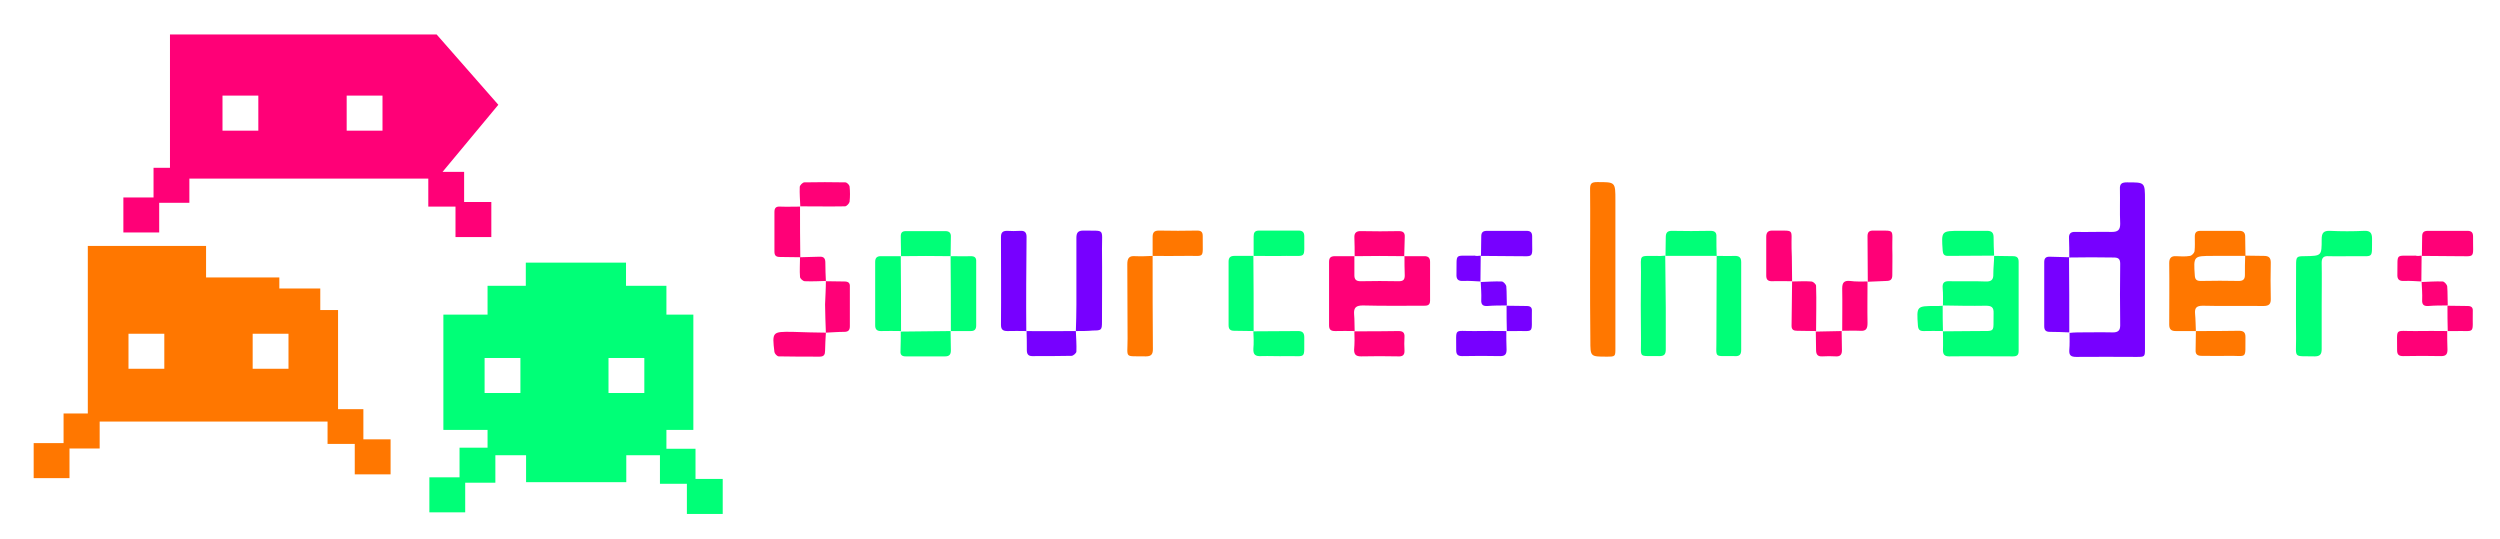
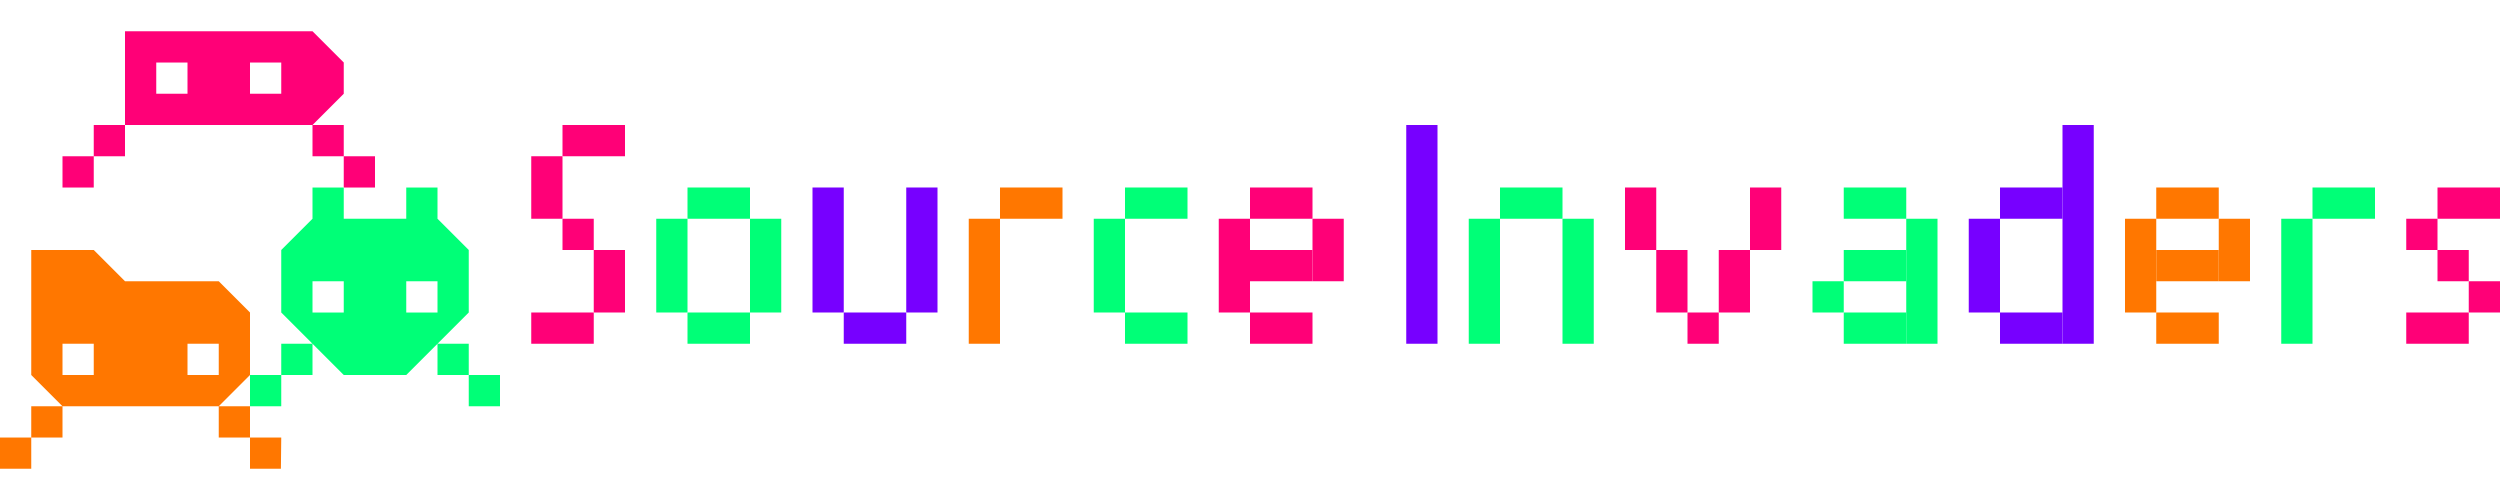
- <svg xmlns="http://www.w3.org/2000/svg" version="1.1" id="a264dbb6-bf50-445d-8443-42136802e1f3" x="0px" y="0px" viewBox="0 0 928.1 200" style="enable-background:new 0 0 928.1 200;" xml:space="preserve">
+ <svg xmlns="http://www.w3.org/2000/svg" version="1.1" id="a264dbb6-bf50-445d-8443-42136802e1f3" x="0px" y="0px" viewBox="0 0 720 144" style="enable-background:new 0 0 720 144;" xml:space="preserve">
  <style type="text/css">
- 	.st0{fill:#7700FF;}
- 	.st1{fill:#FF7700;}
+ 	.st0{fill:#FF7700;}
+ 	.st1{fill:#FF0077;}
	.st2{fill:#00FF77;}
- 	.st3{fill:#FF0077;}
+ 	.st3{fill:#7700FF;}
</style>
-   <path class="st0" d="M768.2,95.6c0-2.4,0-4.8-0.1-7.2c-0.1-1.7,0.7-2.4,2.4-2.3c4.5,0.1,9-0.1,13.5,0c2.2,0,3.1-0.7,3.1-3  c-0.2-4.3,0-8.6-0.1-12.9c-0.1-2,0.7-2.5,2.6-2.5c6.7,0,6.7-0.1,6.7,6.6c0,18.3,0,36.7,0,55c0,3.2,0,3.2-3.3,3.2  c-7.4,0-14.8-0.1-22.2,0c-2,0-2.7-0.6-2.6-2.5c0.2-2.1,0.1-4.3,0.1-6.5l-0.1,0.1c1-0.1,2-0.2,3-0.2c4.4,0,8.8-0.1,13.2,0  c1.9,0,2.7-0.7,2.7-2.6c-0.1-7.6-0.1-15.3,0-22.9c0-1.8-0.7-2.3-2.4-2.3C779.1,95.5,773.7,95.5,768.2,95.6L768.2,95.6z" />
-   <path class="st1" d="M815.2,122.9c-2.5,0-5,0-7.5,0c-1.7,0-2.4-0.7-2.4-2.4c0-7.6,0.1-15.3,0-22.9c0-1.8,0.8-2.6,2.5-2.5  s3.5,0.2,5.2-0.1c0.7-0.1,1.6-1.1,1.7-1.7c0.2-1.8,0.1-3.6,0.1-5.5c0-1.4,0.5-2.1,2.1-2.1c4.8,0,9.6,0,14.5,0c1.5,0,2.1,0.8,2.1,2.1  c0,2.4,0.1,4.8,0.1,7.2c-4,0-8,0-12,0c-7.3,0-7.3,0-6.8,7.3c0.1,1.5,0.7,2,2.2,2c4.7-0.1,9.5-0.1,14.2,0c1.6,0,2.2-0.7,2.2-2.2  c0-2.4,0-4.8,0.1-7.2c2.3,0,4.6,0.1,7,0.1c1.8,0,2.5,0.7,2.5,2.5c-0.1,4.4-0.1,8.8,0,13.2c0.1,2.2-0.6,2.9-2.8,2.9  c-7.5-0.1-14.9,0.1-22.4-0.1c-2.4,0-3.1,0.8-2.9,3C815.1,118.6,815.1,120.8,815.2,122.9L815.2,122.9z" />
-   <path class="st2" d="M740.3,95c2.3,0,4.7,0.1,7,0.1c1.5,0,2.1,0.6,2.1,2.1c0,11,0,22,0,33.1c0,1.5-0.6,2-2.1,2  c-7.9,0-15.8-0.1-23.7,0c-1.8,0-2.3-0.8-2.3-2.4c0.1-2.3,0-4.6,0-7l-0.1,0.1c4.2,0,8.3-0.1,12.5-0.1c7.5-0.1,6.2,0.9,6.4-6.6  c0.1-2.3-0.8-2.8-2.9-2.8c-5.3,0.1-10.7,0-16-0.1l0.1,0.1c0-2.2,0.1-4.3-0.1-6.5c-0.2-2.2,0.7-2.7,2.7-2.6c4.4,0.1,8.8-0.1,13.2,0.1  c2.1,0.1,3-0.6,2.9-2.8C740,99.4,740.3,97.1,740.3,95L740.3,95z" />
-   <path class="st1" d="M590.3,100c0-10,0.1-19.9,0-29.9c0-2,0.6-2.5,2.6-2.5c6.8,0,6.8-0.1,6.8,6.8c0,18.3,0,36.5,0,54.8  c0,3.2,0,3.2-3.3,3.2c-6,0-6,0-6-6C590.3,117.6,590.3,108.8,590.3,100z" />
-   <path class="st3" d="M502.9,122.9c-2.4,0-4.8-0.1-7.2,0c-1.5,0-2.3-0.4-2.3-2.1c0-7.9,0-15.7,0-23.6c0-1.7,0.8-2.1,2.3-2.1  c2.4,0,4.8,0,7.2,0l-0.1-0.1c0,2.4,0,4.8,0,7.2c0,1.6,0.7,2.2,2.3,2.2c4.7-0.1,9.5-0.1,14.2,0c1.7,0,2.2-0.6,2.2-2.2  c-0.1-2.4-0.1-4.8-0.1-7.2l-0.1,0.1c2.5,0,5,0,7.5,0c1.4,0,2.1,0.6,2.1,2.1c0,4.8,0,9.6,0,14.4c0,2-1.3,1.9-2.7,1.9  c-7.4,0-14.8,0.1-22.2-0.1c-2.5,0-3.5,0.7-3.3,3.3C502.9,118.8,502.8,120.9,502.9,122.9L502.9,122.9z" />
-   <path class="st2" d="M861.9,113.7c0,5.3,0,10.6,0,15.9c0,1.9-0.6,2.7-2.6,2.7c-8.1-0.2-6.9,1-6.9-6.8c-0.1-9,0-18.1,0-27.1  c0-3.1,0.2-3.3,3.2-3.3c6.3-0.1,6.3-0.1,6.3-6.3c0-2.3,0.7-3.2,3.1-3.1c4.2,0.2,8.5,0.2,12.7,0c2.2-0.1,2.9,0.8,2.9,2.9  c-0.1,7.7,0.8,6.4-6.5,6.5c-3.2,0-6.5,0.1-9.7,0c-1.8-0.1-2.5,0.6-2.5,2.4C862,102.9,861.9,108.3,861.9,113.7z" />
-   <path class="st0" d="M381,122.9c-2.3,0-4.7-0.1-7,0c-1.6,0-2.4-0.5-2.4-2.3c0.1-10.9,0-21.7,0-32.6c0-1.5,0.5-2.3,2.2-2.3  c1.7,0.1,3.3,0.1,5,0c1.6-0.1,2.3,0.6,2.3,2.2C381,99.6,380.9,111.3,381,122.9C380.9,123,381,122.9,381,122.9z" />
-   <path class="st1" d="M427.9,95c0,11.5,0,23.1,0.1,34.6c0,1.9-0.6,2.7-2.6,2.7c-8.2-0.2-6.8,1.1-6.8-6.6c-0.1-9.2,0-18.4-0.1-27.6  c0-2.3,0.7-3.2,3-3C423.6,95.2,425.8,95.1,427.9,95L427.9,95z" />
-   <path class="st0" d="M399.4,122.9c0.1-3.2,0.2-6.5,0.2-9.7c0-8.3,0-16.6,0-24.9c0-1.9,0.6-2.7,2.6-2.7c8.1,0.2,6.9-1.1,6.9,6.8  c0.1,9,0,18.1,0,27.1c0,3-0.2,3.2-3.3,3.2C403.7,122.9,401.5,122.9,399.4,122.9L399.4,122.9z" />
-   <path class="st2" d="M618.2,94.9c0.1,6.5,0.1,12.9,0.2,19.4c0,5.1,0,10.3,0,15.4c0,1.8-0.5,2.5-2.4,2.5c-8.1-0.2-6.7,1.2-6.8-6.6  c-0.1-8.2-0.1-16.4,0-24.6c0-6.8-1-5.9,5.9-6C616.1,95.1,617.2,95,618.2,94.9C618.3,95,618.2,94.9,618.2,94.9z" />
-   <path class="st2" d="M637.3,95c2.2,0,4.5,0.1,6.7,0c1.6,0,2.4,0.5,2.4,2.3c0,10.9,0,21.7,0,32.6c0,1.7-0.6,2.4-2.3,2.3  c-8.3-0.2-6.8,1.3-6.9-6.7C637.2,115.4,637.3,105.2,637.3,95C637.4,95,637.3,95,637.3,95z" />
-   <path class="st2" d="M334.5,122.9c-2.5,0-5-0.1-7.5,0c-1.4,0-2.1-0.6-2.1-2.1c0-7.9,0-15.7,0-23.6c0-1.5,0.7-2.1,2.1-2.1  c2.5,0,5,0,7.5,0l-0.1-0.1C334.5,104.3,334.5,113.6,334.5,122.9L334.5,122.9z" />
-   <path class="st2" d="M352.9,95.1c2.5,0,5,0.1,7.5,0c1.5,0,2.1,0.6,2,2.1c0,7.9,0,15.7,0,23.6c0,1.5-0.6,2.1-2,2.1c-2.5,0-5,0-7.5,0  l0.1,0.1C353,113.6,353,104.3,352.9,95.1L352.9,95.1z" />
-   <path class="st2" d="M465.4,122.9c-2.4,0-4.8-0.1-7.2-0.1c-1.5,0-2.1-0.6-2.1-2.1c0-7.9,0-15.8,0-23.6c0-1.5,0.7-2.1,2.1-2.1  c2.4,0,4.8,0,7.2,0l-0.1-0.1C465.4,104.3,465.4,113.6,465.4,122.9C465.3,123,465.4,122.9,465.4,122.9z" />
-   <path class="st0" d="M768.2,123.4c-2.4-0.1-4.8-0.2-7.2-0.2c-1.5,0-2.1-0.6-2.1-2.1c0-7.9,0-15.9,0-23.8c0-1.3,0.5-2,1.9-2  c2.5,0.1,5,0.1,7.4,0.2l-0.1-0.1C768.2,104.8,768.2,114.1,768.2,123.4L768.2,123.4z" />
-   <path class="st2" d="M618.3,95c0-2.3,0.1-4.6,0.1-6.9c0-1.6,0.5-2.4,2.2-2.4c4.8,0.1,9.6,0.1,14.4,0c1.6,0,2.3,0.6,2.2,2.2  c0,2.4,0,4.8,0.1,7.2l0.1-0.1C631,95,624.6,95,618.3,95C618.2,94.9,618.3,95,618.3,95z" />
-   <path class="st3" d="M297.1,95.5c-2.5,0-5-0.1-7.5-0.1c-1.5,0-2.1-0.5-2.1-2c0-4.9,0-9.8,0-14.7c0-1.5,0.6-2.1,2.1-2  c2.5,0.1,5,0,7.5,0l-0.1-0.1C297,82.9,297,89.2,297.1,95.5L297.1,95.5z" />
-   <path class="st3" d="M665.3,104.4c-2.5,0-5-0.1-7.5,0c-1.5,0-2.1-0.6-2.1-2.1c0-4.8,0-9.6,0-14.4c0-1.5,0.6-2.3,2.2-2.3  c8.7,0.2,7-1.2,7.2,6.6C665.3,96.4,665.2,100.4,665.3,104.4C665.3,104.5,665.3,104.4,665.3,104.4z" />
-   <path class="st2" d="M740.3,94.9c-5.7,0-11.5,0.1-17.2,0.1c-1.4,0-1.8-0.7-1.9-2c-0.5-7.3-0.6-7.3,6.8-7.3c3.2,0,6.5,0,9.7,0  c1.7,0,2.4,0.7,2.4,2.4C740.1,90.4,740.2,92.7,740.3,94.9C740.3,95,740.3,94.9,740.3,94.9z" />
-   <path class="st2" d="M465.4,95c0-2.4,0-4.8,0-7.2c0-1.4,0.4-2.2,2-2.2c4.9,0,9.8,0,14.7,0c1.4,0,2.1,0.6,2.1,2.1  c-0.1,8.6,1.1,7.2-6.6,7.3C473.5,95.1,469.4,95,465.4,95L465.4,95z" />
-   <path class="st2" d="M465.3,123c5.6,0,11.1-0.1,16.7-0.1c1.6,0,2.2,0.8,2.2,2.3c-0.1,8.4,1,6.9-6.6,7c-3.2,0.1-6.3-0.1-9.5,0  c-2,0.1-2.9-0.5-2.8-2.7C465.5,127.4,465.4,125.1,465.3,123C465.4,122.9,465.3,123,465.3,123z" />
-   <path class="st3" d="M502.9,95.1c0-2.3,0-4.6-0.1-6.9c-0.1-1.8,0.8-2.5,2.6-2.4c4.6,0.1,9.3,0.1,13.9,0c1.6,0,2.3,0.6,2.2,2.2  c-0.1,2.4-0.1,4.8-0.2,7.2l0.1-0.1C515.2,95,509,95,502.9,95.1L502.9,95.1z" />
-   <path class="st1" d="M427.9,95c0-2.3,0-4.6,0-7c0-1.6,0.5-2.4,2.3-2.4c4.7,0.1,9.5,0.1,14.2,0c1.5,0,2.1,0.5,2.1,2  c-0.1,9,1.2,7.2-6.7,7.4C435.8,95.1,431.9,95,427.9,95L427.9,95z" />
-   <path class="st2" d="M334.5,95.1c0-2.5-0.1-5-0.1-7.4c0-1.3,0.5-1.9,1.9-1.9c4.9,0,9.8,0,14.7,0c1.5,0,2.1,0.8,2,2.2  c0,2.4-0.1,4.8-0.1,7.2l0.1-0.1C346.8,95,340.7,95,334.5,95.1L334.5,95.1z" />
-   <path class="st3" d="M502.8,123c5.5,0,11,0,16.4-0.1c1.6,0,2.3,0.6,2.2,2.2c-0.1,1.7-0.1,3.3,0,5c0.1,1.8-0.8,2.3-2.4,2.2  c-4.6-0.1-9.1-0.1-13.7,0c-1.8,0-2.6-0.6-2.6-2.4C502.9,127.5,502.9,125.2,502.8,123C502.9,122.9,502.8,123,502.8,123z" />
-   <path class="st2" d="M352.9,122.9c0,2.4,0.1,4.8,0.1,7.2c0,1.4-0.5,2.2-2.1,2.2c-4.9,0-9.8,0-14.7,0c-1.4,0-2-0.6-1.9-1.9  c0.1-2.5,0.1-5,0.1-7.4l-0.1,0.1C340.7,123,346.8,123,352.9,122.9L352.9,122.9z" />
-   <path class="st3" d="M693.3,104.5c0,5.1-0.1,10.3,0,15.4c0,2.1-0.5,3.1-2.8,2.9c-2.2-0.1-4.5,0-6.7,0l0.1,0.1c0-5.3,0.1-10.5,0-15.8  c0-2.2,0.7-3,2.9-2.8C688.9,104.6,691.1,104.5,693.3,104.5L693.3,104.5z" />
-   <path class="st0" d="M399.4,122.9c0.1,2.5,0.3,5.1,0.2,7.6c0,0.6-1.2,1.6-1.8,1.6c-4.9,0.1-9.8,0.1-14.6,0.1c-1.5,0-2-0.8-2-2.2  c0-2.4,0-4.8-0.1-7.2l-0.1,0.1C387.1,123,393.3,122.9,399.4,122.9L399.4,122.9z" />
-   <path class="st1" d="M815.2,122.9c5.3,0,10.7,0,16-0.1c1.7,0,2.4,0.6,2.4,2.3c-0.1,8.6,0.9,6.9-6.6,7c-3.2,0.1-6.5,0-9.7,0  c-1.6,0-2.3-0.6-2.2-2.2C815.1,127.6,815.2,125.3,815.2,122.9L815.2,122.9z" />
-   <path class="st3" d="M306.6,123.5c-0.1,2.2-0.3,4.5-0.3,6.7c0,1.4-0.4,2.2-2,2.2c-5.1,0-10.2,0-15.2-0.1c-0.6,0-1.5-1-1.6-1.6  c-0.9-7.5-0.8-7.6,6.7-7.5C298.4,123.3,302.6,123.5,306.6,123.5C306.7,123.6,306.6,123.5,306.6,123.5z" />
-   <path class="st3" d="M306.6,104.4c2.3,0,4.6,0.1,6.9,0.1c1.5,0,2.1,0.6,2,2c0,4.9,0,9.7,0,14.6c0,1.5-0.6,2.1-2.1,2.1  c-2.3,0-4.6,0.2-6.9,0.3l0.1,0.1c-0.1-3.5-0.3-7.1-0.3-10.6C306.4,110.1,306.6,107.2,306.6,104.4  C306.7,104.4,306.6,104.4,306.6,104.4z" />
-   <path class="st3" d="M693.4,104.6c0-5.6-0.1-11.2-0.1-16.9c0-1.4,0.5-2.1,2-2.1c8.6,0.2,7.1-1.2,7.2,6.6c0.1,3.3,0,6.6,0,9.9  c0,1.6-0.6,2.2-2.2,2.2C697.9,104.4,695.6,104.5,693.4,104.6C693.3,104.5,693.4,104.6,693.4,104.6z" />
-   <path class="st3" d="M297.1,76.6c-0.1-2.4-0.3-4.8-0.2-7.2c0-0.6,1.1-1.7,1.7-1.7c5.1-0.1,10.2-0.1,15.2,0c0.6,0,1.5,0.9,1.6,1.5  c0.2,1.9,0.2,3.8,0,5.7c-0.1,0.6-1.1,1.7-1.7,1.7C308.2,76.7,302.6,76.6,297.1,76.6C297,76.6,297.1,76.6,297.1,76.6z" />
-   <path class="st3" d="M674.2,122.9c-2.3,0-4.6-0.1-7-0.1c-1.2,0-2.1-0.3-2.1-1.8c0.1-5.5,0.1-11.1,0.2-16.6l-0.1,0.1  c2.4,0,4.8-0.2,7.2,0c0.7,0,1.8,1,1.8,1.6C674.4,111.7,674.2,117.4,674.2,122.9C674.2,123,674.2,122.9,674.2,122.9z" />
-   <path class="st3" d="M683.7,122.9c0,2.4,0.1,4.8,0.1,7.2c0,1.6-0.7,2.3-2.3,2.2s-3.3-0.1-5,0c-1.8,0.1-2.3-0.8-2.3-2.4  c0-2.3-0.1-4.6-0.1-6.9l-0.1,0.1C677.4,123,680.6,123,683.7,122.9C683.8,123,683.7,122.9,683.7,122.9z" />
-   <path class="st2" d="M721.3,122.9c-2.4,0-4.8-0.1-7.2,0c-1.5,0-2-0.6-2.1-2.1c-0.5-7.2-0.5-7.2,6.6-7.2c0.9,0,1.8,0,2.7-0.1  l-0.1-0.1C721.2,116.6,721.2,119.8,721.3,122.9L721.3,122.9z" />
-   <g>
-     <path class="st3" d="M899.1,95c0-2.4,0.1-4.8,0.1-7.2c0-1.4,0.5-2.1,2.1-2.1c4.9,0,9.8,0,14.7,0c1.5,0,2.1,0.6,2.1,2.1   c-0.1,8.7,1.3,7.2-6.8,7.3C907.2,95.1,903.1,95,899.1,95L899.1,95z" />
-     <path class="st3" d="M908.5,122.9c0,2.3,0,4.6,0.1,6.9c0,1.6-0.5,2.4-2.3,2.4c-4.7-0.1-9.5-0.1-14.2,0c-1.7,0-2.2-0.7-2.2-2.2   c0.1-8.6-1.2-7,6.7-7.1C900.6,122.8,904.6,122.9,908.5,122.9C908.6,122.9,908.5,122.9,908.5,122.9z" />
-     <path class="st3" d="M908.6,113.5c2.5,0,5,0.1,7.5,0.1c1.4,0,2,0.6,1.9,1.9c-0.2,8.9,1.3,7.2-6.7,7.4c-0.9,0-1.8,0-2.7,0l0.1,0.1   C908.6,119.8,908.6,116.6,908.6,113.5L908.6,113.5z" />
-     <path class="st3" d="M908.7,113.4c-2.4,0-4.8,0-7.2,0.2c-1.7,0.1-2.4-0.5-2.3-2.3c0.1-2.2-0.1-4.4-0.2-6.7l-0.1,0.1   c2.6-0.1,5.3-0.3,7.9-0.2c0.6,0,1.6,1.1,1.7,1.8C908.7,108.7,908.6,111.1,908.7,113.4C908.6,113.5,908.7,113.4,908.7,113.4z" />
-     <path class="st3" d="M899,94.9c0,3.2-0.1,6.5-0.1,9.7l0.1-0.1c-2.1-0.1-4.3-0.3-6.4-0.2c-1.9,0.1-2.7-0.5-2.6-2.5   c0.2-8.2-1.1-6.7,6.7-6.9C897.4,95.1,898.3,95,899,94.9C899.1,95,899,94.9,899,94.9z" />
-   </g>
-   <g>
-     <path class="st0" d="M549.8,95c0-2.4,0.1-4.8,0.1-7.2c0-1.4,0.5-2.1,2.1-2.1c4.9,0,9.8,0,14.7,0c1.5,0,2.1,0.6,2.1,2.1   c-0.1,8.7,1.3,7.2-6.8,7.3C557.9,95.1,553.8,95,549.8,95L549.8,95z" />
-     <path class="st0" d="M559.2,122.9c0,2.3,0,4.6,0.1,6.9c0,1.6-0.5,2.4-2.3,2.4c-4.7-0.1-9.5-0.1-14.2,0c-1.7,0-2.2-0.7-2.2-2.2   c0.1-8.6-1.2-7,6.7-7.1C551.3,122.8,555.3,122.9,559.2,122.9C559.3,122.9,559.2,122.9,559.2,122.9z" />
-     <path class="st0" d="M559.3,113.5c2.5,0,5,0.1,7.5,0.1c1.4,0,2,0.6,1.9,1.9c-0.2,8.9,1.3,7.2-6.7,7.4c-0.9,0-1.8,0-2.7,0l0.1,0.1   C559.3,119.8,559.3,116.6,559.3,113.5L559.3,113.5z" />
-     <path class="st0" d="M559.4,113.4c-2.4,0-4.8,0-7.2,0.2c-1.7,0.1-2.4-0.5-2.3-2.3c0.1-2.2-0.1-4.4-0.2-6.7l-0.1,0.1   c2.6-0.1,5.3-0.3,7.9-0.2c0.6,0,1.6,1.1,1.7,1.8C559.4,108.7,559.3,111.1,559.4,113.4C559.3,113.5,559.4,113.4,559.4,113.4z" />
-     <path class="st0" d="M549.7,94.9c0,3.2-0.1,6.5-0.1,9.7l0.1-0.1c-2.1-0.1-4.3-0.3-6.4-0.2c-1.9,0.1-2.7-0.5-2.6-2.5   c0.2-8.2-1.1-6.7,6.7-6.9C548.1,95.1,549,95,549.7,94.9C549.8,95,549.7,94.9,549.7,94.9z" />
-   </g>
-   <path class="st3" d="M297,95.5c2.4-0.1,4.8-0.1,7.2-0.2c1.6-0.1,2.2,0.6,2.2,2.2c0,2.3,0.1,4.6,0.2,6.9l0.1-0.1  c-2.6,0.1-5.3,0.2-7.9,0.1c-0.7,0-1.8-1-1.8-1.6C296.8,100.4,297,97.9,297,95.5C297.1,95.5,297,95.5,297,95.5z" />
-   <path class="st1" d="M134.9,163.2v-11.3h-9.4v-36.8h-6.6v-8h-15.2V103H76.5V91.3H32.6V103v4.2v2.8v5.1v2.4v36h-9v11H12.5v13h13.3  v-11h11.2v-10h84.6v8.3h10.1v11.3H145v-13H134.9z M61,136.9H47.7v-13H61V136.9z M107.1,136.9H93.8v-13h13.3V136.9z" />
-   <path class="st3" d="M172.3,63.8h-8l20.7-24.9l-22.9-26.1H63.1v49.5H57v11H45.8v13h13.3v-11h11.2v-9H159v10.4h10.1V88h13.3V75h-10.1  V63.8z M95.9,48.5H82.6v-13h13.3V48.5z M142,48.5h-13.3v-13H142V48.5z" />
-   <path class="st2" d="M258.2,177.8v-11.2h-10.8v-7h10v-42.8h-10v-10.7h-15v-8.6h-37.2v8.6H181v10.7h-16.4v42.8H181v6.6h-10.4v11  h-11.2v13h13.3v-11h11.2V169h11.4v10h37.2v-10h12.5v10.6H255v11.2h13.3v-13H258.2z M193.2,145.9h-13.3v-13h13.3V145.9z M239.2,145.9  h-13.3v-13h13.3V145.9z" />
+   <path class="st0" d="M72,117h-9l9-9V90l-9-9H45h-9l-9-9H9v9v18v9l9,9H9v9H0v9h9v-9h9v-9h45v9h9v9h8.9l0.1-9h-9V117z M27,108h-9v-9h9  V108z M63,108h-9v-9h9V108z M36,99" />
+   <path class="st1" d="M99,36h-9l9-9v-9l-9-9H36v27h-9v9h-9v9h9v-9h9v-9h54v9h9v9h9v-9h-9V36z M54,27h-9v-9h9V27z M81,27h-9v-9h9V27z" />
+   <path class="st2" d="M135,108v-9h-9l9-9V72l-9-9v-9h-9v9H99v-9h-9v9l-9,9v18l9,9h-9v9h-9v9h9v-9h9v-9l9,9h18l9-9v9H135v9h9v-9H135z   M99,90h-9v-9h9V90z M126,90h-9v-9h9V90z" />
+   <rect x="153" y="90" class="st1" width="18" height="9" />
+   <rect x="198" y="90" class="st2" width="18" height="9" />
+   <rect x="162" y="36" class="st1" width="18" height="9" />
+   <rect x="198" y="54" class="st2" width="18" height="9" />
+   <rect x="171" y="72" class="st1" width="9" height="18" />
+   <rect x="189" y="63" class="st2" width="9" height="27" />
+   <rect x="216" y="63" class="st2" width="9" height="27" />
+   <rect x="432" y="54" class="st2" width="18" height="9" />
+   <rect x="423" y="63" class="st2" width="9" height="36" />
+   <rect x="450" y="63" class="st2" width="9" height="36" />
+   <rect x="243" y="90" class="st3" width="18" height="9" />
+   <rect x="234" y="54" class="st3" width="9" height="36" />
+   <rect x="261" y="54" class="st3" width="9" height="36" />
+   <rect x="288" y="54" class="st0" width="18" height="9" />
+   <rect x="279" y="63" class="st0" width="9" height="36" />
+   <rect x="324" y="90" class="st2" width="18" height="9" />
+   <rect x="324" y="54" class="st2" width="18" height="9" />
+   <rect x="315" y="63" class="st2" width="9" height="27" />
+   <rect x="360" y="90" class="st1" width="18" height="9" />
+   <rect x="360" y="54" class="st1" width="18" height="9" />
+   <rect x="360" y="72" class="st1" width="18" height="9" />
+   <rect x="351" y="63" class="st1" width="9" height="27" />
+   <rect x="378" y="63" class="st1" width="9" height="18" />
+   <rect x="621" y="90" class="st0" width="18" height="9" />
+   <rect x="621" y="54" class="st0" width="18" height="9" />
+   <rect x="621" y="72" class="st0" width="18" height="9" />
+   <rect x="612" y="63" class="st0" width="9" height="27" />
+   <rect x="639" y="63" class="st0" width="9" height="18" />
+   <rect x="531" y="54" transform="matrix(-1 -1.224647e-16 1.224647e-16 -1 1080 117)" class="st2" width="18" height="9" />
+   <rect x="531" y="90" transform="matrix(-1 -1.224647e-16 1.224647e-16 -1 1080 189)" class="st2" width="18" height="9" />
+   <rect x="531" y="72" transform="matrix(-1 -1.224647e-16 1.224647e-16 -1 1080 153)" class="st2" width="18" height="9" />
+   <rect x="549" y="63" transform="matrix(-1 -1.224647e-16 1.224647e-16 -1 1107 162)" class="st2" width="9" height="36" />
+   <rect x="522" y="81" transform="matrix(-1 -1.224647e-16 1.224647e-16 -1 1053 171)" class="st2" width="9" height="9" />
+   <rect x="576" y="54" transform="matrix(-1 -1.224647e-16 1.224647e-16 -1 1170 117)" class="st3" width="18" height="9" />
+   <rect x="576" y="90" transform="matrix(-1 -1.224647e-16 1.224647e-16 -1 1170 189)" class="st3" width="18" height="9" />
+   <rect x="594" y="36" transform="matrix(-1 -1.224647e-16 1.224647e-16 -1 1197 135)" class="st3" width="9" height="63" />
+   <rect x="567" y="63" transform="matrix(-1 -1.224647e-16 1.224647e-16 -1 1143 153)" class="st3" width="9" height="27" />
+   <rect x="405" y="36" class="st3" width="9" height="63" />
+   <rect x="468" y="54" class="st1" width="9" height="18" />
+   <rect x="477" y="72" class="st1" width="9" height="18" />
+   <rect x="486" y="90" class="st1" width="9" height="9" />
+   <rect x="495" y="72" class="st1" width="9" height="18" />
+   <rect x="504" y="54" class="st1" width="9" height="18" />
+   <rect x="153" y="45" class="st1" width="9" height="18" />
+   <rect x="162" y="63" class="st1" width="9" height="9" />
+   <rect x="666" y="54" class="st2" width="18" height="9" />
+   <rect x="657" y="63" class="st2" width="9" height="36" />
+   <rect x="693" y="90" class="st1" width="18" height="9" />
+   <rect x="702" y="54" class="st1" width="18" height="9" />
+   <rect x="693" y="63" class="st1" width="9" height="9" />
+   <rect x="702" y="72" class="st1" width="9" height="9" />
+   <rect x="711" y="81" class="st1" width="9" height="9" />
</svg>
